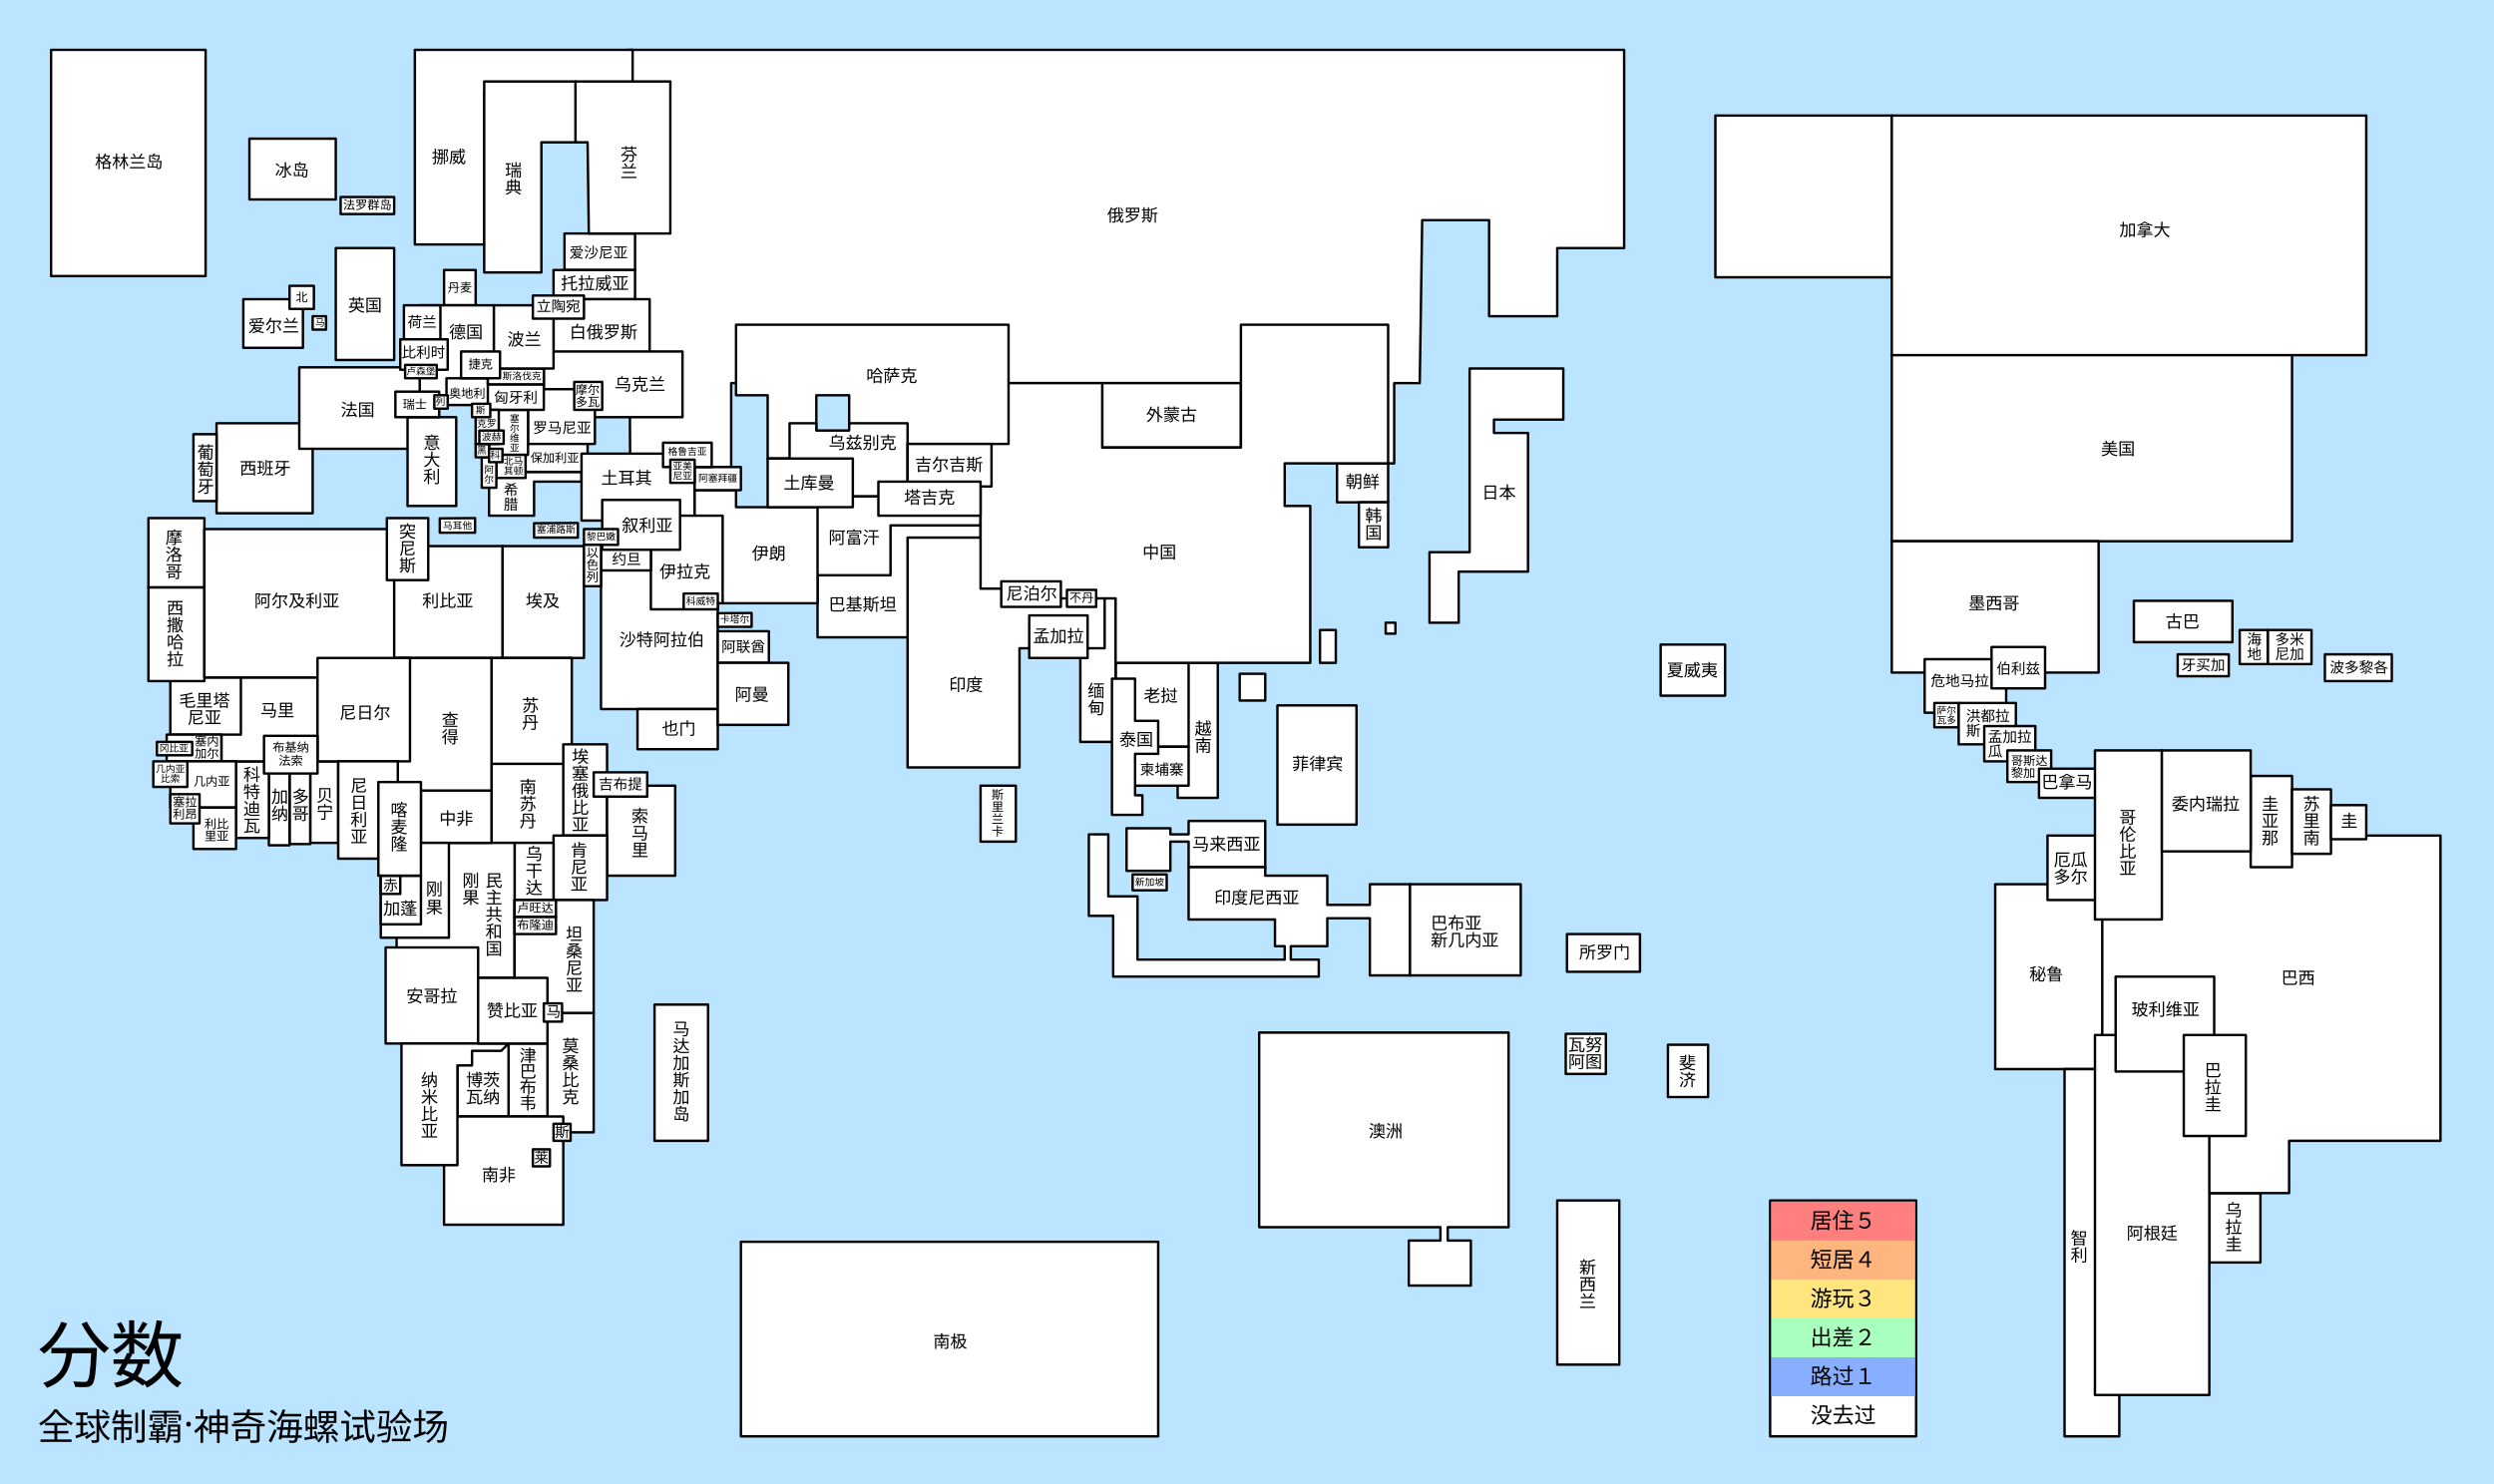
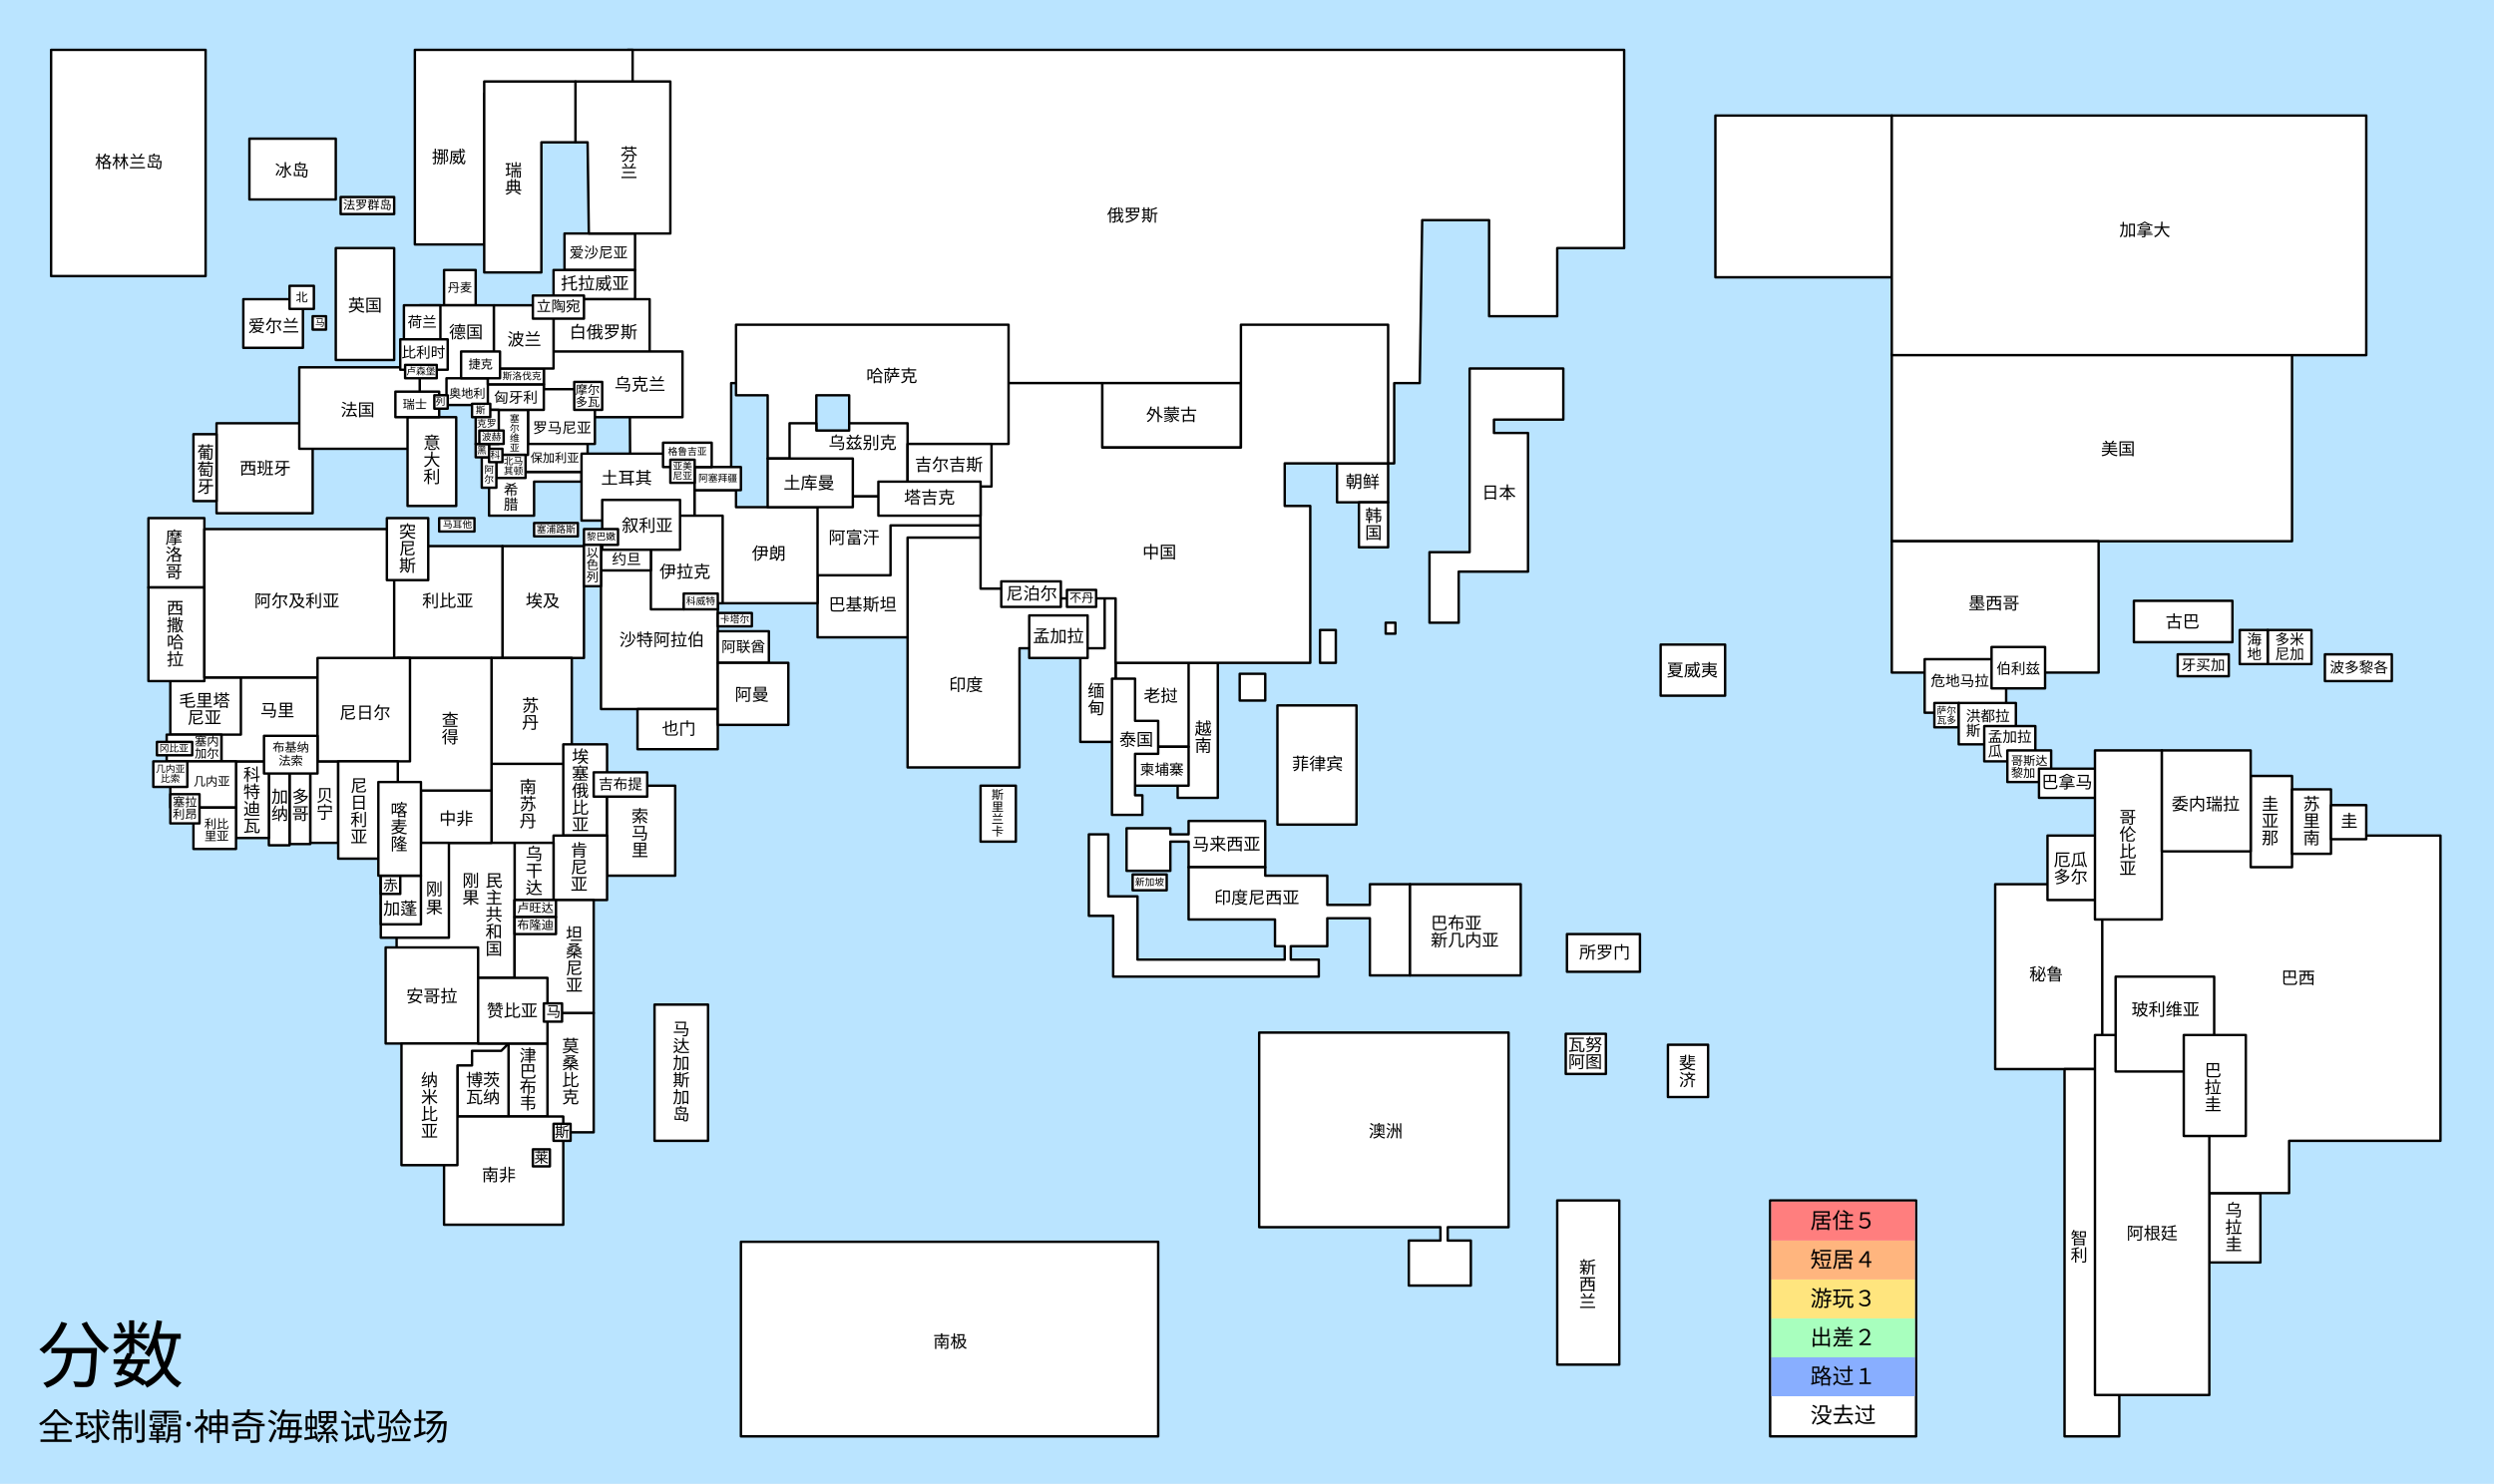
<svg xmlns="http://www.w3.org/2000/svg" version="1.1" id="图层_1" x="0px" y="0px" width="2050px" height="1220px" viewBox="0 0 2050 1220" style="enable-background:new 0 0 2050 1220;" xml:space="preserve">
  <style type="text/css">
	.st0{fill:#BAE4FF;}
	
		.st1{fill-rule:evenodd;clip-rule:evenodd;fill:#FFFFFF;stroke:#000000;stroke-width:2;stroke-linecap:round;stroke-linejoin:round;}
	.st2{font-family:'Tensentype-JiaLiDaYuanJF';}
	.st3{font-size:12px;}
	.st4{font-size:10px;}
	.st5{font-size:8px;}
	.st6{font-size:14px;}
	.st7{fill-rule:evenodd;clip-rule:evenodd;fill:#88AEFF;}
	.st8{fill-rule:evenodd;clip-rule:evenodd;fill:#A8FFBE;}
	.st9{fill-rule:evenodd;clip-rule:evenodd;fill:#FFE57E;}
	.st10{fill-rule:evenodd;clip-rule:evenodd;fill:#FFB57E;}
	.st11{fill-rule:evenodd;clip-rule:evenodd;fill:#FF7E7E;}
	.st12{font-size:18px;}
	.st13{font-size:30px;}
	.st14{font-size:60px;}
</style>
  <rect y="0" class="st0" width="2050" height="1220" />
  <g id="国家">
    <polygon id="俄罗斯" class="st1" points="516,41 1335,41 1335,204 1280,204 1280,260 1224,260 1224,181 1169,181 1167,315    1146,315 1146,381 1117,381 1117,315 601,315 601,384 518,385  " />
    <polygon id="希腊" class="st1" points="402,388 478,388 478,396 439,396 439,424 402,424  " />
    <rect id="蒙古" x="906" y="315" class="st1" width="114" height="53" />
    <rect id="保加利亚" x="432" y="354" class="st1" width="51" height="34" />
    <rect id="土耳其" x="478" y="373" class="st1" width="93" height="55" />
    <rect id="贝宁" x="255" y="626" class="st1" width="23" height="67" />
    <rect id="多哥" x="238" y="626" class="st1" width="17" height="68" />
    <rect id="加纳" x="221" y="627" class="st1" width="17" height="68" />
    <rect id="科特迪瓦" x="194" y="626" class="st1" width="27" height="63" />
    <rect id="马里" x="182" y="557" class="st1" width="79" height="69" />
    <rect id="毛里塔尼亚" x="140" y="557" class="st1" width="58" height="47" />
    <rect id="摩洛哥" x="122" y="426" class="st1" width="46" height="57" />
    <rect id="塞内加尔" x="137" y="604" class="st1" width="45" height="22" />
    <rect id="几内亚" x="140" y="626" class="st1" width="54" height="38" />
    <rect id="利比里亚" x="159" y="664" class="st1" width="35" height="34" />
    <rect id="塞拉利昂" x="140" y="653" class="st1" width="24" height="24" />
    <rect id="几内亚比索" x="126" y="626" class="st1" width="28" height="21" />
    <rect id="冈比亚" x="129" y="610" class="st1" width="29" height="11" />
    <rect id="斯里兰卡" x="806" y="646" class="st1" width="29" height="46" />
    <rect id="菲律宾" x="1050" y="580" class="st1" width="65" height="98" />
    <path id="马来西亚" class="st1" d="M1040,675v38h-63v-21h-15v24h-36v-35h36v5h15v-11H1040z" />
    <rect id="朝鲜" x="1099" y="381" class="st1" width="42" height="32" />
    <rect id="韩国" x="1117" y="413" class="st1" width="24" height="37" />
    <path id="日本" class="st1" d="M1208,303h77v42h-57v11h28v114h-57v42h-24v-58h33V303z M1139,512h8v9h-8V512z" />
    <rect id="夏威夷" x="1365" y="530" class="st1" width="53" height="42" />
    <path id="美国" class="st1" d="M1555,291h329v154h-329V291z M1410,95h145v133h-145V95z" />
    <rect id="墨西哥" x="1555" y="445" class="st1" width="170" height="108" />
    <rect id="多米尼加" x="1864" y="518" class="st1" width="36" height="28" />
    <rect id="波多黎各" x="1911" y="538" class="st1" width="55" height="22" />
    <polygon id="海地" class="st1" points="1841,518 1864,518 1864,546 1841,546  " />
    <rect id="古巴" x="1754" y="494" class="st1" width="81" height="34" />
    <rect id="牙买加" x="1790" y="538" class="st1" width="42" height="18" />
    <rect id="危地马拉" x="1582" y="542" class="st1" width="67" height="44" />
    <rect id="萨尔瓦多" x="1590" y="578" class="st1" width="20" height="20" />
    <rect id="伯利兹" x="1637" y="532" class="st1" width="44" height="34" />
    <rect id="洪都拉斯" x="1610" y="578" class="st1" width="47" height="34" />
    <rect id="孟加拉瓜" x="1631" y="597" class="st1" width="42" height="29" />
    <rect id="哥斯达黎加" x="1650" y="617" class="st1" width="36" height="26" />
    <rect id="巴拿马" x="1676" y="632" class="st1" width="50" height="24" />
    <rect id="秘鲁" x="1640" y="727" class="st1" width="107" height="152" />
    <rect id="厄瓜多尔" x="1683" y="687" class="st1" width="44" height="53" />
    <rect id="智利" x="1697" y="879" class="st1" width="45" height="302" />
    <rect id="格林兰岛" x="42" y="41" class="st1" width="127" height="186" />
    <rect id="乌拉圭" x="1816" y="981" class="st1" width="42" height="57" />
    <polygon id="巴西" class="st1" points="1728,687 2006,687 2006,938 1881.6,938 1881.6,981 1728,981  " />
    <rect id="圭亚那" x="1850" y="638" class="st1" width="34" height="75" />
    <path id="印度尼西亚" class="st1" d="M911,686v51h24v52h121v-11h-8v-22h-71v-43h63v7h51v24h35v-17h33v75h-33v-47h-35v23h-30   v11h23v14H915v-50h-20v-67H911z" />
    <rect id="越南" x="968" y="545" class="st1" width="33" height="111" />
    <rect id="老挝" x="917" y="545" class="st1" width="60" height="69" />
    <rect id="柬埔寨" x="917" y="614" class="st1" width="60" height="32" />
    <rect id="巴基斯坦" x="672" y="400" class="st1" width="134" height="124" />
    <polygon id="阿富汗" class="st1" points="671,408 806,408 806,432 732,432 732,473 671,473  " />
    <polygon id="伊朗" class="st1" points="571,403 605,403 605,417 672,417 672,496 571,496  " />
    <rect id="沙特阿拉伯" x="494" y="461" class="st1" width="96" height="122" />
    <rect id="阿拉伯联合酋长国" x="590" y="519" class="st1" width="42" height="26" />
    <rect id="也门" x="524" y="583" class="st1" width="66" height="33" />
    <rect id="爱沙尼亚" x="464" y="192" class="st1" width="58" height="30" />
    <rect id="托拉威亚" x="455" y="222" class="st1" width="67" height="24" />
    <rect id="白俄罗斯" x="455" y="246" class="st1" width="79" height="44" />
    <rect id="乌克兰" x="447" y="289" class="st1" width="114" height="54" />
    <rect id="罗马里亚" x="434" y="320" class="st1" width="55" height="45" />
    <rect id="塞尔维亚" x="402" y="337" class="st1" width="32" height="37" />
    <rect id="摩尔多瓦" x="472" y="314" class="st1" width="23" height="23" />
    <rect id="丹麦" x="365" y="222" class="st1" width="26" height="29" />
    <rect id="德国" x="345" y="251" class="st1" width="61" height="74" />
    <rect id="荷兰" x="332" y="251" class="st1" width="30" height="28" />
    <rect id="英国" x="276" y="204" class="st1" width="48" height="92" />
    <rect id="爱尔兰" x="200" y="246" class="st1" width="49" height="40" />
    <rect id="北爱尔兰" x="238" y="235" class="st1" width="20" height="19" />
    <rect id="马恩岛" x="257" y="260" class="st1" width="11" height="11" />
    <rect id="法罗群岛" x="280" y="162" class="st1" width="44" height="14" />
    <rect id="冰岛" x="205" y="114" class="st1" width="71" height="50" />
    <rect id="巴布亚新几内亚" x="1159" y="727" class="st1" width="91" height="75" />
    <path id="澳洲" class="st1" d="M1240,849v160h-50v11h19v37h-51v-37h26v-11h-149V849H1240z" />
    <rect id="新西兰" x="1280" y="987" class="st1" width="51" height="135" />
    <rect id="所罗门群岛" x="1288" y="768" class="st1" width="60" height="31" />
    <rect id="瓦努阿图" x="1287" y="850" class="st1" width="33" height="33" />
    <rect id="斐济" x="1371" y="859" class="st1" width="33" height="43" />
    <rect id="马达加斯加岛" x="538" y="826" class="st1" width="44" height="112" />
    <rect id="西撒哈拉" x="122" y="483" class="st1" width="46" height="77" />
    <rect id="西班牙" x="178" y="348" class="st1" width="79" height="74" />
    <rect id="葡萄牙" x="159" y="357" class="st1" width="19" height="55" />
    <rect id="阿尔及利亚" x="168" y="435" class="st1" width="157" height="122" />
    <polygon id="挪威" class="st1" points="341,41 520,41 520,77 398,77 398,201 341,201  " />
    <rect id="阿曼" x="590" y="545" class="st1" width="58" height="51" />
    <polygon id="芬兰" class="st1" points="473,67 551,67 551,192 484,192 483,117 473,117  " />
    <rect id="埃及" x="413" y="449" class="st1" width="67" height="92" />
    <rect id="利比亚" x="324" y="449" class="st1" width="89" height="92" />
    <rect id="突尼斯" x="318" y="426" class="st1" width="34" height="51" />
    <rect id="南苏丹" x="404" y="628" class="st1" width="66" height="65" />
    <rect id="苏丹" x="404" y="541" class="st1" width="66" height="87" />
    <rect id="埃塞俄比亚" x="463" y="612" class="st1" width="36" height="75" />
    <rect id="索马里" x="499" y="646" class="st1" width="56" height="74" />
    <rect id="吉布提" x="488" y="635" class="st1" width="44" height="20" />
    <rect id="肯尼亚" x="455" y="687" class="st1" width="44" height="53" />
    <rect id="乌干达" x="423" y="693" class="st1" width="32" height="47" />
    <rect id="刚果民主共和国" x="326" y="693" class="st1" width="97" height="111" />
    <rect id="中非共和国" x="346" y="649" class="st1" width="58" height="44" />
    <rect id="查得" x="327" y="541" class="st1" width="77" height="109" />
    <rect id="尼日尔" x="261" y="541" class="st1" width="76" height="85" />
    <rect id="尼日利亚" x="278" y="626" class="st1" width="49" height="80" />
    <rect id="刚果" x="313" y="693" class="st1" width="56" height="78" />
    <rect id="加蓬" x="313" y="720" class="st1" width="33" height="40" />
    <rect id="赤道几内亚" x="313" y="720" class="st1" width="16" height="15" />
    <rect id="喀麦隆" x="311" y="643" class="st1" width="35" height="77" />
    <rect id="安哥拉" x="317" y="779" class="st1" width="76" height="79" />
    <rect id="坦桑尼亚" x="423" y="740" class="st1" width="65" height="93" />
    <rect id="莫桑比亚" x="450" y="833" class="st1" width="38" height="98" />
    <rect id="津巴布韦" x="418" y="858" class="st1" width="32" height="60" />
    <rect id="博茨瓦纳" x="376" y="858" class="st1" width="42" height="60" />
    <rect id="南非" x="365" y="918" class="st1" width="98" height="89" />
    <rect id="匈牙利" x="398" y="316" class="st1" width="49" height="21" />
    <rect id="加拿大" x="1555" y="95" class="st1" width="390" height="197" />
    <rect id="南极" x="609" y="1021" class="st1" width="343" height="160" />
    <rect id="阿根廷" x="1722" y="851" class="st1" width="94" height="296" />
    <rect id="玻利维亚" x="1739" y="803" class="st1" width="81" height="78" />
    <rect id="巴拉圭" x="1795" y="851" class="st1" width="51" height="83" />
    <rect id="哥伦比亚" x="1722" y="617" class="st1" width="55" height="139" />
    <rect id="委内瑞拉" x="1777" y="617" class="st1" width="73" height="83" />
    <rect id="苏里南" x="1884" y="649" class="st1" width="32" height="53" />
    <rect id="北马其顿" x="408" y="374" class="st1" width="24" height="19" />
    <rect id="法属圭亚那" x="1916" y="662" class="st1" width="29" height="28" />
    <polygon id="瑞典" class="st1" points="473,67 473,117 445,117 445,224 398,224 398,67  " />
    <rect id="法国" x="246" y="302" class="st1" width="99" height="67" />
    <rect id="比利时" x="329" y="279" class="st1" width="39" height="25" />
    <rect id="卢森堡" x="333" y="300" class="st1" width="26" height="11" />
    <rect id="意大利" x="335" y="343" class="st1" width="40" height="73" />
    <rect id="瑞士" x="325" y="322" class="st1" width="36" height="21" />
    <rect id="阿尔巴尼亚" x="396" y="376" class="st1" width="12" height="25" />
    <rect id="黑山" x="391" y="365" class="st1" width="11" height="11" />
    <rect id="科索沃" x="402" y="369" class="st1" width="11" height="11" />
    <rect id="新加坡" x="931" y="719" class="st1" width="28" height="13" />
    <rect id="缅甸" x="888" y="491" class="st1" width="29" height="119" />
    <polygon id="泰国" class="st1" points="914,558 914,670 939,670 939,653.9 933,653.9 933,619.8 952,619.8 952,592.7 933,592.7    933,558  " />
    <polygon id="印度" class="st1" points="746,442 908,442 908,533 838,533 838,631 746,631  " />
    <rect id="孟加拉国" x="846" y="506" class="st1" width="48" height="35" />
    <path id="中国" class="st1" d="M1098,518v27h-13v-27H1098z M1141,267v114h-85v35h21v129H917v-53h-48l-30-8h-33V315h100v53h114   V267H1141z M1019,554h21v22h-21V554z" />
    <polygon id="尼泊尔" class="st1" points="823,478 823,499 872,499 872,478  " />
    <rect id="不丹" x="877" y="485" class="st1" width="24" height="14" />
    <polygon id="哈萨克" class="st1" points="605,267 829,267 829,365 698,365 698,325 671,325 671,377 631,377 631,325 605,325     " />
    <polygon id="乌兹别克斯坦" class="st1" points="649,348 671,348 671,354 698,354 698,348 746,348 746,408 649,408  " />
    <rect id="吉尔吉斯斯坦" x="746" y="365" class="st1" width="69" height="35" />
    <rect id="土库曼" x="631" y="377" class="st1" width="70" height="40" />
    <rect id="塔吉克斯坦" x="722" y="396" class="st1" width="84" height="28" />
    <rect id="阿塞拜疆" x="571" y="384" class="st1" width="38" height="19" />
    <rect id="格鲁吉亚" x="545" y="364" class="st1" width="40" height="20" />
    <rect id="亚美尼亚" x="551" y="378" class="st1" width="20" height="19" />
    <polygon id="伊拉克" class="st1" points="535,424 594,424 594,496 562,496 562,501 535,501  " />
    <rect id="奥地利" x="367" y="311" class="st1" width="34" height="22" />
    <rect id="列支敦士登" x="357" y="325" class="st1" width="11" height="11" />
    <rect id="克罗地亚" x="391" y="337" class="st1" width="19" height="28" />
    <rect id="波赫" x="394" y="354" class="st1" width="20" height="11" />
    <rect id="科威特" x="562" y="488" class="st1" width="28" height="13" />
    <rect id="叙利亚" x="495" y="411" class="st1" width="64" height="41" />
    <rect id="约旦" x="494" y="452" class="st1" width="41" height="17" />
    <rect id="黎巴嫩" x="480" y="435" class="st1" width="28" height="13" />
    <rect id="以色列" x="480" y="448" class="st1" width="14" height="34" />
    <rect id="斯洛文尼亚" x="388" y="332" class="st1" width="15" height="11" />
    <rect id="布基纳法索" x="217" y="605" class="st1" width="44" height="31" />
    <polygon id="纳米比亚" class="st1" points="330,858 418,858 412,864 388,864 388,876 376,876 376,958 330,958  " />
    <rect id="赞比亚" x="393" y="804" class="st1" width="57" height="54" />
    <rect id="马拉维" x="447" y="825" class="st1" width="15" height="15" />
    <rect id="斯威士兰" x="455" y="924" class="st1" width="14" height="14" />
    <rect id="斯洛伐克" x="401" y="303" class="st1" width="46" height="13" />
    <rect id="莱索托" x="438" y="945" class="st1" width="14" height="14" />
    <rect id="波兰" x="406" y="251" class="st1" width="49" height="52" />
    <rect id="捷克" x="379" y="289" class="st1" width="32" height="22" />
    <rect id="卢旺达" x="423" y="740" class="st1" width="34" height="14" />
    <rect id="布隆迪" x="423" y="754" class="st1" width="34" height="14" />
    <rect id="立陶宛" x="438" y="243" class="st1" width="42" height="19" />
-     <polygon id="马耳他" class="st1" points="361.5,426.2 390.5,426 390.5,438 361.5,438  " />
-     <polygon id="塞浦路斯" class="st1" points="439,430.2 475,430 475,442 439,442  " />
-     <polygon id="卡塔尔" class="st1" points="590,504.2 617.8,504 617.8,515.4 590,515.4  " />
+     <polygon id="马耳他" class="st1" points="361,426 390,426 390,437 361,437  " />
+     <polygon id="塞浦路斯" class="st1" points="439,430 475,430 475,441 439,441  " />
+     <polygon id="卡塔尔" class="st1" points="590,504 618,504 618,515 590,515  " />
  </g>
  <g id="标签">
    <text transform="matrix(1 0 0 1 492 649)" class="st2 st3">吉布提</text>
    <text transform="matrix(1 0 0 1 1653 629)" class="st2 st4">哥斯达</text>
    <text transform="matrix(1 0 0 1 1653 639)" class="st2 st4">黎加</text>
    <text transform="matrix(1 0 0 1 1634 610)" class="st2 st3">孟加拉</text>
    <text transform="matrix(1 0 0 1 1634 622)" class="st2 st3">瓜</text>
    <text transform="matrix(1 0 0 1 1616 593)" class="st2 st3">洪都拉</text>
    <text transform="matrix(1 0 0 1 1616 605)" class="st2 st3">斯</text>
    <text transform="matrix(1 0 0 1 1592 587)" class="st2 st5">萨尔</text>
    <text transform="matrix(1 0 0 1 1592 595)" class="st2 st5">瓦多</text>
    <text transform="matrix(1 0 0 1 1587 564)" class="st2 st3">危地马拉</text>
    <text transform="matrix(1 0 0 1 1641 554)" class="st2 st3">伯利兹</text>
    <text transform="matrix(1 0 0 1 1370 556)" class="st2 st6">夏威夷</text>
    <text transform="matrix(1 0 0 1 1618 501)" class="st2 st6">墨西哥</text>
    <text transform="matrix(1 0 0 1 1742 194)" class="st2 st6">加拿大</text>
    <text transform="matrix(1 0 0 1 78 138)" class="st2 st6">格林兰岛</text>
    <text transform="matrix(1 0 0 1 1727 374)" class="st2 st6">美国</text>
    <text transform="matrix(1 0 0 1 1780 516)" class="st2 st6">古巴</text>
    <text transform="matrix(1 0 0 1 1793 551)" class="st2 st3">牙买加</text>
    <text transform="matrix(1 0 0 1 1847 530)" class="st2 st3">海</text>
    <text transform="matrix(1 0 0 1 1847 542)" class="st2 st3">地</text>
    <text transform="matrix(1 0 0 1 1870 530)" class="st2 st3">多米</text>
    <text transform="matrix(1 0 0 1 1870 542)" class="st2 st3">尼加</text>
    <text transform="matrix(1 0 0 1 1915 553)" class="st2 st3">波多黎各</text>
    <text transform="matrix(1 0 0 1 1893 666)" class="st2 st6">苏</text>
    <text transform="matrix(1 0 0 1 1893 680)" class="st2 st6">里</text>
    <text transform="matrix(1 0 0 1 1893 694)" class="st2 st6">南</text>
    <text transform="matrix(1 0 0 1 940 577)" class="st2 st6">老挝</text>
    <text transform="matrix(1 0 0 1 879 495)" class="st2 st4">不丹</text>
    <text transform="matrix(1 0 0 1 982 604)" class="st2 st6">越</text>
    <text transform="matrix(1 0 0 1 982 618)" class="st2 st6">南</text>
    <text transform="matrix(1 0 0 1 894 573)" class="st2 st6">缅</text>
    <text transform="matrix(1 0 0 1 894 587)" class="st2 st6">甸</text>
    <text transform="matrix(1 0 0 1 920 613)" class="st2 st6">泰国</text>
    <text transform="matrix(1 0 0 1 937 637)" class="st2 st3">柬埔寨</text>
    <text transform="matrix(1 0 0 1 1176 764)" class="st2 st6">巴布亚</text>
    <text transform="matrix(1 0 0 1 1176 778)" class="st2 st6">新几内亚</text>
    <text transform="matrix(1 0 0 1 998 743)" class="st2 st6">印度尼西亚</text>
    <text transform="matrix(1 0 0 1 980 699)" class="st2 st6">马来西亚</text>
    <text transform="matrix(1 0 0 1 468 278)" class="st2 st6">白俄罗斯</text>
    <text transform="matrix(1 0 0 1 505 321)" class="st2 st6">乌克兰</text>
    <text transform="matrix(1 0 0 1 438 356)" class="st2 st3">罗马尼亚</text>
    <text transform="matrix(1 0 0 1 436 380)" class="st2 st4">保加利亚</text>
    <text transform="matrix(1 0 0 1 392 373)" class="st2 st5">黑</text>
    <text transform="matrix(1 0 0 1 403 377)" class="st2 st5">科</text>
    <text transform="matrix(1 0 0 1 414 382)" class="st2 st5">北马</text>
    <text transform="matrix(1 0 0 1 414 390)" class="st2 st5">其顿</text>
    <text transform="matrix(1 0 0 1 473 324)" class="st2 st4">摩尔</text>
    <text transform="matrix(1 0 0 1 473 334)" class="st2 st4">多瓦</text>
    <text transform="matrix(1 0 0 1 553 386)" class="st2 st5">亚美</text>
    <text transform="matrix(1 0 0 1 553 394)" class="st2 st5">尼亚</text>
    <text transform="matrix(1 0 0 1 549 374)" class="st2 st5">格鲁吉亚</text>
    <text transform="matrix(1 0 0 1 574 396)" class="st2 st5">阿塞拜疆</text>
    <text transform="matrix(1 0 0 1 542 475)" class="st2 st6">伊拉克</text>
    <text transform="matrix(1 0 0 1 494 398)" class="st2 st6">土耳其</text>
    <text transform="matrix(1 0 0 1 482 444)" class="st2 st5">黎巴嫩</text>
    <text transform="matrix(1 0 0 1 482 458)" class="st2 st4">以</text>
    <text transform="matrix(1 0 0 1 482 468)" class="st2 st4">色</text>
    <text transform="matrix(1 0 0 1 482 478)" class="st2 st4">列</text>
    <text transform="matrix(1 0 0 1 503 464)" class="st2 st3">约旦</text>
    <text transform="matrix(1 0 0 1 564 497)" class="st2 st5">科威特</text>
    <text transform="matrix(1 0 0 1 509 531)" class="st2 st6">沙特阿拉伯</text>
    <text transform="matrix(1 0 0 1 544 604)" class="st2 st6">也门</text>
    <text transform="matrix(1 0 0 1 396 971)" class="st2 st6">南非</text>
    <text transform="matrix(1 0 0 1 604 576)" class="st2 st6">阿曼</text>
    <text transform="matrix(1 0 0 1 593 536)" class="st2 st3">阿联酋</text>
    <text transform="matrix(1 0 0 1 432 499)" class="st2 st6">埃及</text>
    <text transform="matrix(1 0 0 1 347 499)" class="st2 st6">利比亚</text>
    <text transform="matrix(1 0 0 1 328 442)" class="st2 st6">突</text>
    <text transform="matrix(1 0 0 1 328 456)" class="st2 st6">尼</text>
    <text transform="matrix(1 0 0 1 328 470)" class="st2 st6">斯</text>
    <text transform="matrix(1 0 0 1 429 585)" class="st2 st6">苏</text>
    <text transform="matrix(1 0 0 1 429 599)" class="st2 st6">丹</text>
    <text transform="matrix(1 0 0 1 427 652)" class="st2 st6">南</text>
    <text transform="matrix(1 0 0 1 427 666)" class="st2 st6">苏</text>
    <text transform="matrix(1 0 0 1 427 680)" class="st2 st6">丹</text>
    <text transform="matrix(1 0 0 1 363 597)" class="st2 st6">查</text>
    <text transform="matrix(1 0 0 1 363 611)" class="st2 st6">得</text>
    <text transform="matrix(1 0 0 1 137 505)" class="st2 st6">西</text>
    <text transform="matrix(1 0 0 1 137 519)" class="st2 st6">撒</text>
    <text transform="matrix(1 0 0 1 137 533)" class="st2 st6">哈</text>
    <text transform="matrix(1 0 0 1 137 547)" class="st2 st6">拉</text>
    <text transform="matrix(1 0 0 1 136 447)" class="st2 st6">摩</text>
    <text transform="matrix(1 0 0 1 136 461)" class="st2 st6">洛</text>
    <text transform="matrix(1 0 0 1 136 475)" class="st2 st6">哥</text>
    <text transform="matrix(1 0 0 1 399 729)" class="st2 st6">民</text>
    <text transform="matrix(1 0 0 1 399 743)" class="st2 st6">主</text>
    <text transform="matrix(1 0 0 1 399 757)" class="st2 st6">共</text>
    <text transform="matrix(1 0 0 1 399 771)" class="st2 st6">和</text>
    <text transform="matrix(1 0 0 1 399 785)" class="st2 st6">国</text>
    <text transform="matrix(1 0 0 1 380 729)" class="st2 st6">刚</text>
    <text transform="matrix(1 0 0 1 380 743)" class="st2 st6">果</text>
    <text transform="matrix(1 0 0 1 350 736)" class="st2 st6">刚</text>
    <text transform="matrix(1 0 0 1 350 751)" class="st2 st6">果</text>
    <text transform="matrix(1 0 0 1 288 651)" class="st2 st6">尼</text>
    <text transform="matrix(1 0 0 1 288 665)" class="st2 st6">日</text>
    <text transform="matrix(1 0 0 1 288 679)" class="st2 st6">利</text>
    <text transform="matrix(1 0 0 1 288 693)" class="st2 st6">亚</text>
    <text transform="matrix(1 0 0 1 321 671)" class="st2 st6">喀</text>
    <text transform="matrix(1 0 0 1 321 685)" class="st2 st6">麦</text>
    <text transform="matrix(1 0 0 1 321 699)" class="st2 st6">隆</text>
    <text transform="matrix(1 0 0 1 432 707)" class="st2 st6">乌</text>
    <text transform="matrix(1 0 0 1 432 721)" class="st2 st6">干</text>
    <text transform="matrix(1 0 0 1 432 735)" class="st2 st6">达</text>
    <text transform="matrix(1 0 0 1 465 773)" class="st2 st6">坦</text>
    <text transform="matrix(1 0 0 1 465 787)" class="st2 st6">桑</text>
    <text transform="matrix(1 0 0 1 465 801)" class="st2 st6">尼</text>
    <text transform="matrix(1 0 0 1 465 815)" class="st2 st6">亚</text>
    <text transform="matrix(1 0 0 1 462 865)" class="st2 st6">莫</text>
    <text transform="matrix(1 0 0 1 462 879)" class="st2 st6">桑</text>
    <text transform="matrix(1 0 0 1 462 893)" class="st2 st6">比</text>
    <text transform="matrix(1 0 0 1 462 907)" class="st2 st6">克</text>
    <text transform="matrix(1 0 0 1 427 873)" class="st2 st6">津</text>
    <text transform="matrix(1 0 0 1 427 886)" class="st2 st6">巴</text>
    <text transform="matrix(1 0 0 1 427 899)" class="st2 st6">布</text>
    <text transform="matrix(1 0 0 1 427 912)" class="st2 st6">韦</text>
    <text transform="matrix(1 0 0 1 346 893)" class="st2 st6">纳</text>
    <text transform="matrix(1 0 0 1 346 907)" class="st2 st6">米</text>
    <text transform="matrix(1 0 0 1 346 921)" class="st2 st6">比</text>
    <text transform="matrix(1 0 0 1 346 935)" class="st2 st6">亚</text>
    <text transform="matrix(1 0 0 1 383 893)" class="st2 st6">博茨</text>
    <text transform="matrix(1 0 0 1 383 907)" class="st2 st6">瓦纳</text>
    <text transform="matrix(1 0 0 1 469 704)" class="st2 st6">肯</text>
    <text transform="matrix(1 0 0 1 469 718)" class="st2 st6">尼</text>
    <text transform="matrix(1 0 0 1 469 732)" class="st2 st6">亚</text>
    <text transform="matrix(1 0 0 1 260 659)" class="st2 st6">贝</text>
    <text transform="matrix(1 0 0 1 260 673)" class="st2 st6">宁</text>
    <text transform="matrix(1 0 0 1 223 660)" class="st2 st6">加</text>
    <text transform="matrix(1 0 0 1 223 674)" class="st2 st6">纳</text>
    <text transform="matrix(1 0 0 1 240 660)" class="st2 st6">多</text>
    <text transform="matrix(1 0 0 1 240 674)" class="st2 st6">哥</text>
    <text transform="matrix(1 0 0 1 200 642)" class="st2 st6">科</text>
    <text transform="matrix(1 0 0 1 200 656)" class="st2 st6">特</text>
    <text transform="matrix(1 0 0 1 200 670)" class="st2 st6">迪</text>
    <text transform="matrix(1 0 0 1 200 684)" class="st2 st6">瓦</text>
    <text transform="matrix(1 0 0 1 279 591)" class="st2 st6">尼日尔</text>
    <text transform="matrix(1 0 0 1 334 824)" class="st2 st6">安哥拉</text>
    <text transform="matrix(1 0 0 1 400 836)" class="st2 st6">赞比亚</text>
    <text transform="matrix(1 0 0 1 449 836)" class="st2 st3">马</text>
    <text transform="matrix(1 0 0 1 456 935)" class="st2 st3">斯</text>
    <text transform="matrix(1 0 0 1 439 956)" class="st2 st3">莱</text>
    <text transform="matrix(1 0 0 1 214 589)" class="st2 st6">马里</text>
    <text transform="matrix(1 0 0 1 142 663)" class="st2 st4">塞拉</text>
    <text transform="matrix(1 0 0 1 142 673)" class="st2 st4">利昂</text>
    <text transform="matrix(1 0 0 1 168 681)" class="st2 st4">利比</text>
    <text transform="matrix(1 0 0 1 168 691)" class="st2 st4">里亚</text>
    <text transform="matrix(1 0 0 1 160 613)" class="st2 st4">塞内</text>
    <text transform="matrix(1 0 0 1 160 623)" class="st2 st4">加尔</text>
    <text transform="matrix(1 0 0 1 131 618)" class="st2 st5">冈比亚</text>
    <text transform="matrix(1 0 0 1 159 646)" class="st2 st4">几内亚</text>
    <text transform="matrix(1 0 0 1 128 635)" class="st2 st5">几内亚</text>
    <text transform="matrix(1 0 0 1 132 643)" class="st2 st5">比索</text>
    <text transform="matrix(1 0 0 1 147 581)" class="st2 st6">毛里塔</text>
    <text transform="matrix(1 0 0 1 154 595)" class="st2 st6">尼亚</text>
    <text transform="matrix(1 0 0 1 361 678)" class="st2 st6">中非</text>
    <text transform="matrix(1 0 0 1 315 752)" class="st2 st6">加蓬</text>
    <text transform="matrix(1 0 0 1 425 750)" class="st2 st4">卢旺达</text>
    <text transform="matrix(1 0 0 1 425 764)" class="st2 st4">布隆迪</text>
    <text transform="matrix(1 0 0 1 315 732)" class="st2 st3">赤</text>
    <text transform="matrix(1 0 0 1 224 618)" class="st2 st4">布基纳</text>
    <text transform="matrix(1 0 0 1 229 629)" class="st2 st4">法索</text>
    <text transform="matrix(1 0 0 1 519 676)" class="st2 st6">索</text>
    <text transform="matrix(1 0 0 1 519 690)" class="st2 st6">马</text>
    <text transform="matrix(1 0 0 1 519 704)" class="st2 st6">里</text>
    <text transform="matrix(1 0 0 1 470 627)" class="st2 st6">埃</text>
    <text transform="matrix(1 0 0 1 470 641)" class="st2 st6">塞</text>
    <text transform="matrix(1 0 0 1 470 655)" class="st2 st6">俄</text>
    <text transform="matrix(1 0 0 1 470 669)" class="st2 st6">比</text>
    <text transform="matrix(1 0 0 1 470 683)" class="st2 st6">亚</text>
    <text transform="matrix(1 0 0 1 618 460)" class="st2 st6">伊朗</text>
    <text transform="matrix(1 0 0 1 510 132)" class="st2 st6">芬</text>
    <text transform="matrix(1 0 0 1 510 146)" class="st2 st6">兰</text>
    <text transform="matrix(1 0 0 1 415 145)" class="st2 st6">瑞</text>
    <text transform="matrix(1 0 0 1 415 159)" class="st2 st6">典</text>
    <text transform="matrix(1 0 0 1 355 134)" class="st2 st6">挪威</text>
    <text transform="matrix(1 0 0 1 226 145)" class="st2 st6">冰岛</text>
    <text transform="matrix(1 0 0 1 282 172)" class="st2 st4">法罗群岛</text>
    <text transform="matrix(1 0 0 1 286 256)" class="st2 st6">英国</text>
    <text transform="matrix(1 0 0 1 280 342)" class="st2 st6">法国</text>
    <text transform="matrix(1 0 0 1 369 278)" class="st2 st6">德国</text>
    <text transform="matrix(1 0 0 1 335 269)" class="st2 st3">荷兰</text>
    <text transform="matrix(1 0 0 1 330 294)" class="st2 st3">比利时</text>
    <text transform="matrix(1 0 0 1 334 308)" class="st2 st5">卢森堡</text>
    <text transform="matrix(1 0 0 1 368 240)" class="st2 st4">丹麦</text>
    <text transform="matrix(1 0 0 1 417 284)" class="st2 st6">波兰</text>
    <text transform="matrix(1 0 0 1 197 390)" class="st2 st6">西班牙</text>
    <text transform="matrix(1 0 0 1 162 377)" class="st2 st6">葡</text>
    <text transform="matrix(1 0 0 1 162 391)" class="st2 st6">萄</text>
    <text transform="matrix(1 0 0 1 162 405)" class="st2 st6">牙</text>
    <text transform="matrix(1 0 0 1 348 369)" class="st2 st6">意</text>
    <text transform="matrix(1 0 0 1 348 383)" class="st2 st6">大</text>
    <text transform="matrix(1 0 0 1 348 397)" class="st2 st6">利</text>
    <text transform="matrix(1 0 0 1 511 437)" class="st2 st6">叙利亚</text>
    <text transform="matrix(1 0 0 1 398 389)" class="st2 st5">阿</text>
    <text transform="matrix(1 0 0 1 398 397)" class="st2 st5">尔</text>
    <text transform="matrix(1 0 0 1 414 407)" class="st2 st3">希</text>
    <text transform="matrix(1 0 0 1 414 419)" class="st2 st3">腊</text>
    <text transform="matrix(1 0 0 1 396 362)" class="st2 st5">波赫</text>
    <text transform="matrix(1 0 0 1 369 327)" class="st2 st4">奥地利</text>
    <text transform="matrix(1 0 0 1 413 312)" class="st2 st5">斯洛伐克</text>
    <text transform="matrix(1 0 0 1 358 333)" class="st2 st5">列</text>
    <text transform="matrix(1 0 0 1 259 268.0314)" class="st2 st5">马</text>
    <text transform="matrix(1 0 0 1 391 340)" class="st2 st5">斯</text>
    <text transform="matrix(1 0 0 1 392 351)" class="st2 st5">克罗</text>
    <text transform="matrix(1 0 0 1 419 347)" class="st2 st5">塞</text>
    <text transform="matrix(1 0 0 1 419 355)" class="st2 st5">尔</text>
    <text transform="matrix(1 0 0 1 419 363)" class="st2 st5">维</text>
    <text transform="matrix(1 0 0 1 419 371)" class="st2 st5">亚</text>
    <text transform="matrix(1 0 0 1 406 331)" class="st2 st3">匈牙利</text>
    <text transform="matrix(1 0 0 1 385 303)" class="st2 st4">捷克</text>
    <text transform="matrix(1 0 0 1 209 499)" class="st2 st6">阿尔及利亚</text>
    <text transform="matrix(1 0 0 1 204 273)" class="st2 st6">爱尔兰</text>
    <text transform="matrix(1 0 0 1 243 248)" class="st2 st4">北</text>
    <text transform="matrix(1 0 0 1 468 212)" class="st2 st3">爱沙尼亚</text>
    <text transform="matrix(1 0 0 1 441 256)" class="st2 st3">立陶宛</text>
    <text transform="matrix(1 0 0 1 461 238)" class="st2 st6">托拉威亚</text>
    <text transform="matrix(1 0 0 1 910 182)" class="st2 st6">俄罗斯</text>
    <text transform="matrix(1 0 0 1 942 346)" class="st2 st6">外蒙古</text>
    <text transform="matrix(1 0 0 1 939 459)" class="st2 st6">中国</text>
    <text transform="matrix(1 0 0 1 780 568)" class="st2 st6">印度</text>
    <text transform="matrix(1 0 0 1 827 493)" class="st2 st6">尼泊尔</text>
    <text transform="matrix(1 0 0 1 815 657)" class="st2 st4">斯</text>
    <text transform="matrix(1 0 0 1 815 667)" class="st2 st4">里</text>
    <text transform="matrix(1 0 0 1 815 677)" class="st2 st4">兰</text>
    <text transform="matrix(1 0 0 1 815 687)" class="st2 st4">卡</text>
    <text transform="matrix(1 0 0 1 933 728)" class="st2 st5">新加坡</text>
    <text transform="matrix(1 0 0 1 849 528)" class="st2 st6">孟加拉</text>
    <text transform="matrix(1 0 0 1 681 502)" class="st2 st6">巴基斯坦</text>
    <text transform="matrix(1 0 0 1 681 447)" class="st2 st6">阿富汗</text>
    <text transform="matrix(1 0 0 1 644 402)" class="st2 st6">土库曼</text>
    <text transform="matrix(1 0 0 1 743 414)" class="st2 st6">塔吉克</text>
    <text transform="matrix(1 0 0 1 681 369)" class="st2 st6">乌兹别克</text>
    <text transform="matrix(1 0 0 1 712 314)" class="st2 st6">哈萨克</text>
    <text transform="matrix(1 0 0 1 752 387)" class="st2 st6">吉尔吉斯</text>
    <text transform="matrix(1 0 0 1 1106 401)" class="st2 st6">朝鲜</text>
    <text transform="matrix(1 0 0 1 1218 410)" class="st2 st6">日本</text>
    <text transform="matrix(1 0 0 1 1062 633)" class="st2 st6">菲律宾</text>
    <text transform="matrix(1 0 0 1 1125 935)" class="st2 st6">澳洲</text>
    <text transform="matrix(1 0 0 1 767 1108)" class="st2 st6">南极</text>
    <text transform="matrix(1 0 0 1 553 851)" class="st2 st6">马</text>
    <text transform="matrix(1 0 0 1 553 865)" class="st2 st6">达</text>
    <text transform="matrix(1 0 0 1 553 879)" class="st2 st6">加</text>
    <text transform="matrix(1 0 0 1 553 893)" class="st2 st6">斯</text>
    <text transform="matrix(1 0 0 1 553 907)" class="st2 st6">加</text>
    <text transform="matrix(1 0 0 1 553 921)" class="st2 st6">岛</text>
    <text transform="matrix(1 0 0 1 1298 1047)" class="st2 st6">新</text>
    <text transform="matrix(1 0 0 1 1298 1061)" class="st2 st6">西</text>
    <text transform="matrix(1 0 0 1 1298 1075)" class="st2 st6">兰</text>
    <text transform="matrix(1 0 0 1 1380 879)" class="st2 st6">斐</text>
    <text transform="matrix(1 0 0 1 1380 893)" class="st2 st6">济</text>
    <text transform="matrix(1 0 0 1 1289 864)" class="st2 st6">瓦努</text>
    <text transform="matrix(1 0 0 1 1289 878)" class="st2 st6">阿图</text>
    <text transform="matrix(1 0 0 1 1298 788)" class="st2 st6">所罗门</text>
    <text transform="matrix(1 0 0 1 1668 806)" class="st2 st6">秘鲁</text>
    <text transform="matrix(1 0 0 1 1688 712)" class="st2 st6">厄瓜</text>
    <text transform="matrix(1 0 0 1 1688 726)" class="st2 st6">多尔</text>
    <text transform="matrix(1 0 0 1 1678 648)" class="st2 st6">巴拿马</text>
    <text transform="matrix(1 0 0 1 1742 677)" class="st2 st6">哥</text>
    <text transform="matrix(1 0 0 1 1742 691)" class="st2 st6">伦</text>
    <text transform="matrix(1 0 0 1 1742 705)" class="st2 st6">比</text>
    <text transform="matrix(1 0 0 1 1742 719)" class="st2 st6">亚</text>
    <text transform="matrix(1 0 0 1 1785 666)" class="st2 st6">委内瑞拉</text>
    <text transform="matrix(1 0 0 1 1859 666)" class="st2 st6">圭</text>
    <text transform="matrix(1 0 0 1 1859 680)" class="st2 st6">亚</text>
    <text transform="matrix(1 0 0 1 1859 694)" class="st2 st6">那</text>
    <text transform="matrix(1 0 0 1 1924 680)" class="st2 st6">圭</text>
    <text transform="matrix(1 0 0 1 1875 809)" class="st2 st6">巴西</text>
    <text transform="matrix(1 0 0 1 1748 1019)" class="st2 st6">阿根廷</text>
    <text transform="matrix(1 0 0 1 1702 1023)" class="st2 st6">智</text>
    <text transform="matrix(1 0 0 1 1702 1037)" class="st2 st6">利</text>
    <text transform="matrix(1 0 0 1 1829 1000)" class="st2 st6">乌</text>
    <text transform="matrix(1 0 0 1 1829 1014)" class="st2 st6">拉</text>
    <text transform="matrix(1 0 0 1 1829 1028)" class="st2 st6">圭</text>
    <text transform="matrix(1 0 0 1 1812 885)" class="st2 st6">巴</text>
    <text transform="matrix(1 0 0 1 1812 899)" class="st2 st6">拉</text>
    <text transform="matrix(1 0 0 1 1812 913)" class="st2 st6">圭</text>
    <text transform="matrix(1 0 0 1 1752 835)" class="st2 st6">玻利维亚</text>
    <text transform="matrix(1 0 0 1 1122 429)" class="st2 st6">韩</text>
    <text transform="matrix(1 0 0 1 1122 443)" class="st2 st6">国</text>
    <text transform="matrix(1 0 0 1 331 336)" class="st2 st4">瑞士</text>
-     <text transform="matrix(1 0 0 1 364 435)" class="st2 st5">马耳他</text>
-     <text transform="matrix(1 0 0 1 592.0002 512.0311)" class="st2 st5">卡塔尔</text>
-     <g>
-       <text transform="matrix(1 0 0 1 441 438.0311)" class="st2 st5">塞浦路斯</text>
-     </g>
+     <text transform="matrix(1 0 0 1 364 434)" class="st2 st5">马耳他</text>
+     <text transform="matrix(1 0 0 1 592 512)" class="st2 st5">卡塔尔</text>
+     <text transform="matrix(1 0 0 1 441 438)" class="st2 st5">塞浦路斯</text>
  </g>
  <g id="等级">
    <rect x="1455" y="987" class="st1" width="120" height="194" />
    <rect x="1456" y="1116" class="st7" width="118" height="32" />
    <rect x="1456" y="1084" class="st8" width="118" height="32" />
    <rect x="1456" y="1052" class="st9" width="118" height="32" />
    <rect x="1456" y="1020" class="st10" width="118" height="32" />
    <rect x="1456" y="988" class="st11" width="118" height="32" />
    <text transform="matrix(1 0 0 1 1488 1010)" class="st2 st12">居住５</text>
    <text transform="matrix(1 0 0 1 1488 1042)" class="st2 st12">短居４</text>
    <text transform="matrix(1 0 0 1 1488 1074)" class="st2 st12">游玩３</text>
    <text transform="matrix(1 0 0 1 1488 1106)" class="st2 st12">出差２</text>
    <text transform="matrix(1 0 0 1 1488 1138)" class="st2 st12">路过１</text>
    <text transform="matrix(1 0 0 1 1488 1170)" class="st2 st12">没去过</text>
  </g>
  <text id="全球制霸" transform="matrix(1 0 0 1 31 1184)" class="st2 st13">全球制霸·神奇海螺试验场</text>
  <text id="分数" transform="matrix(1 0 0 1 31 1136)" class="st2 st14">分数</text>
</svg>
